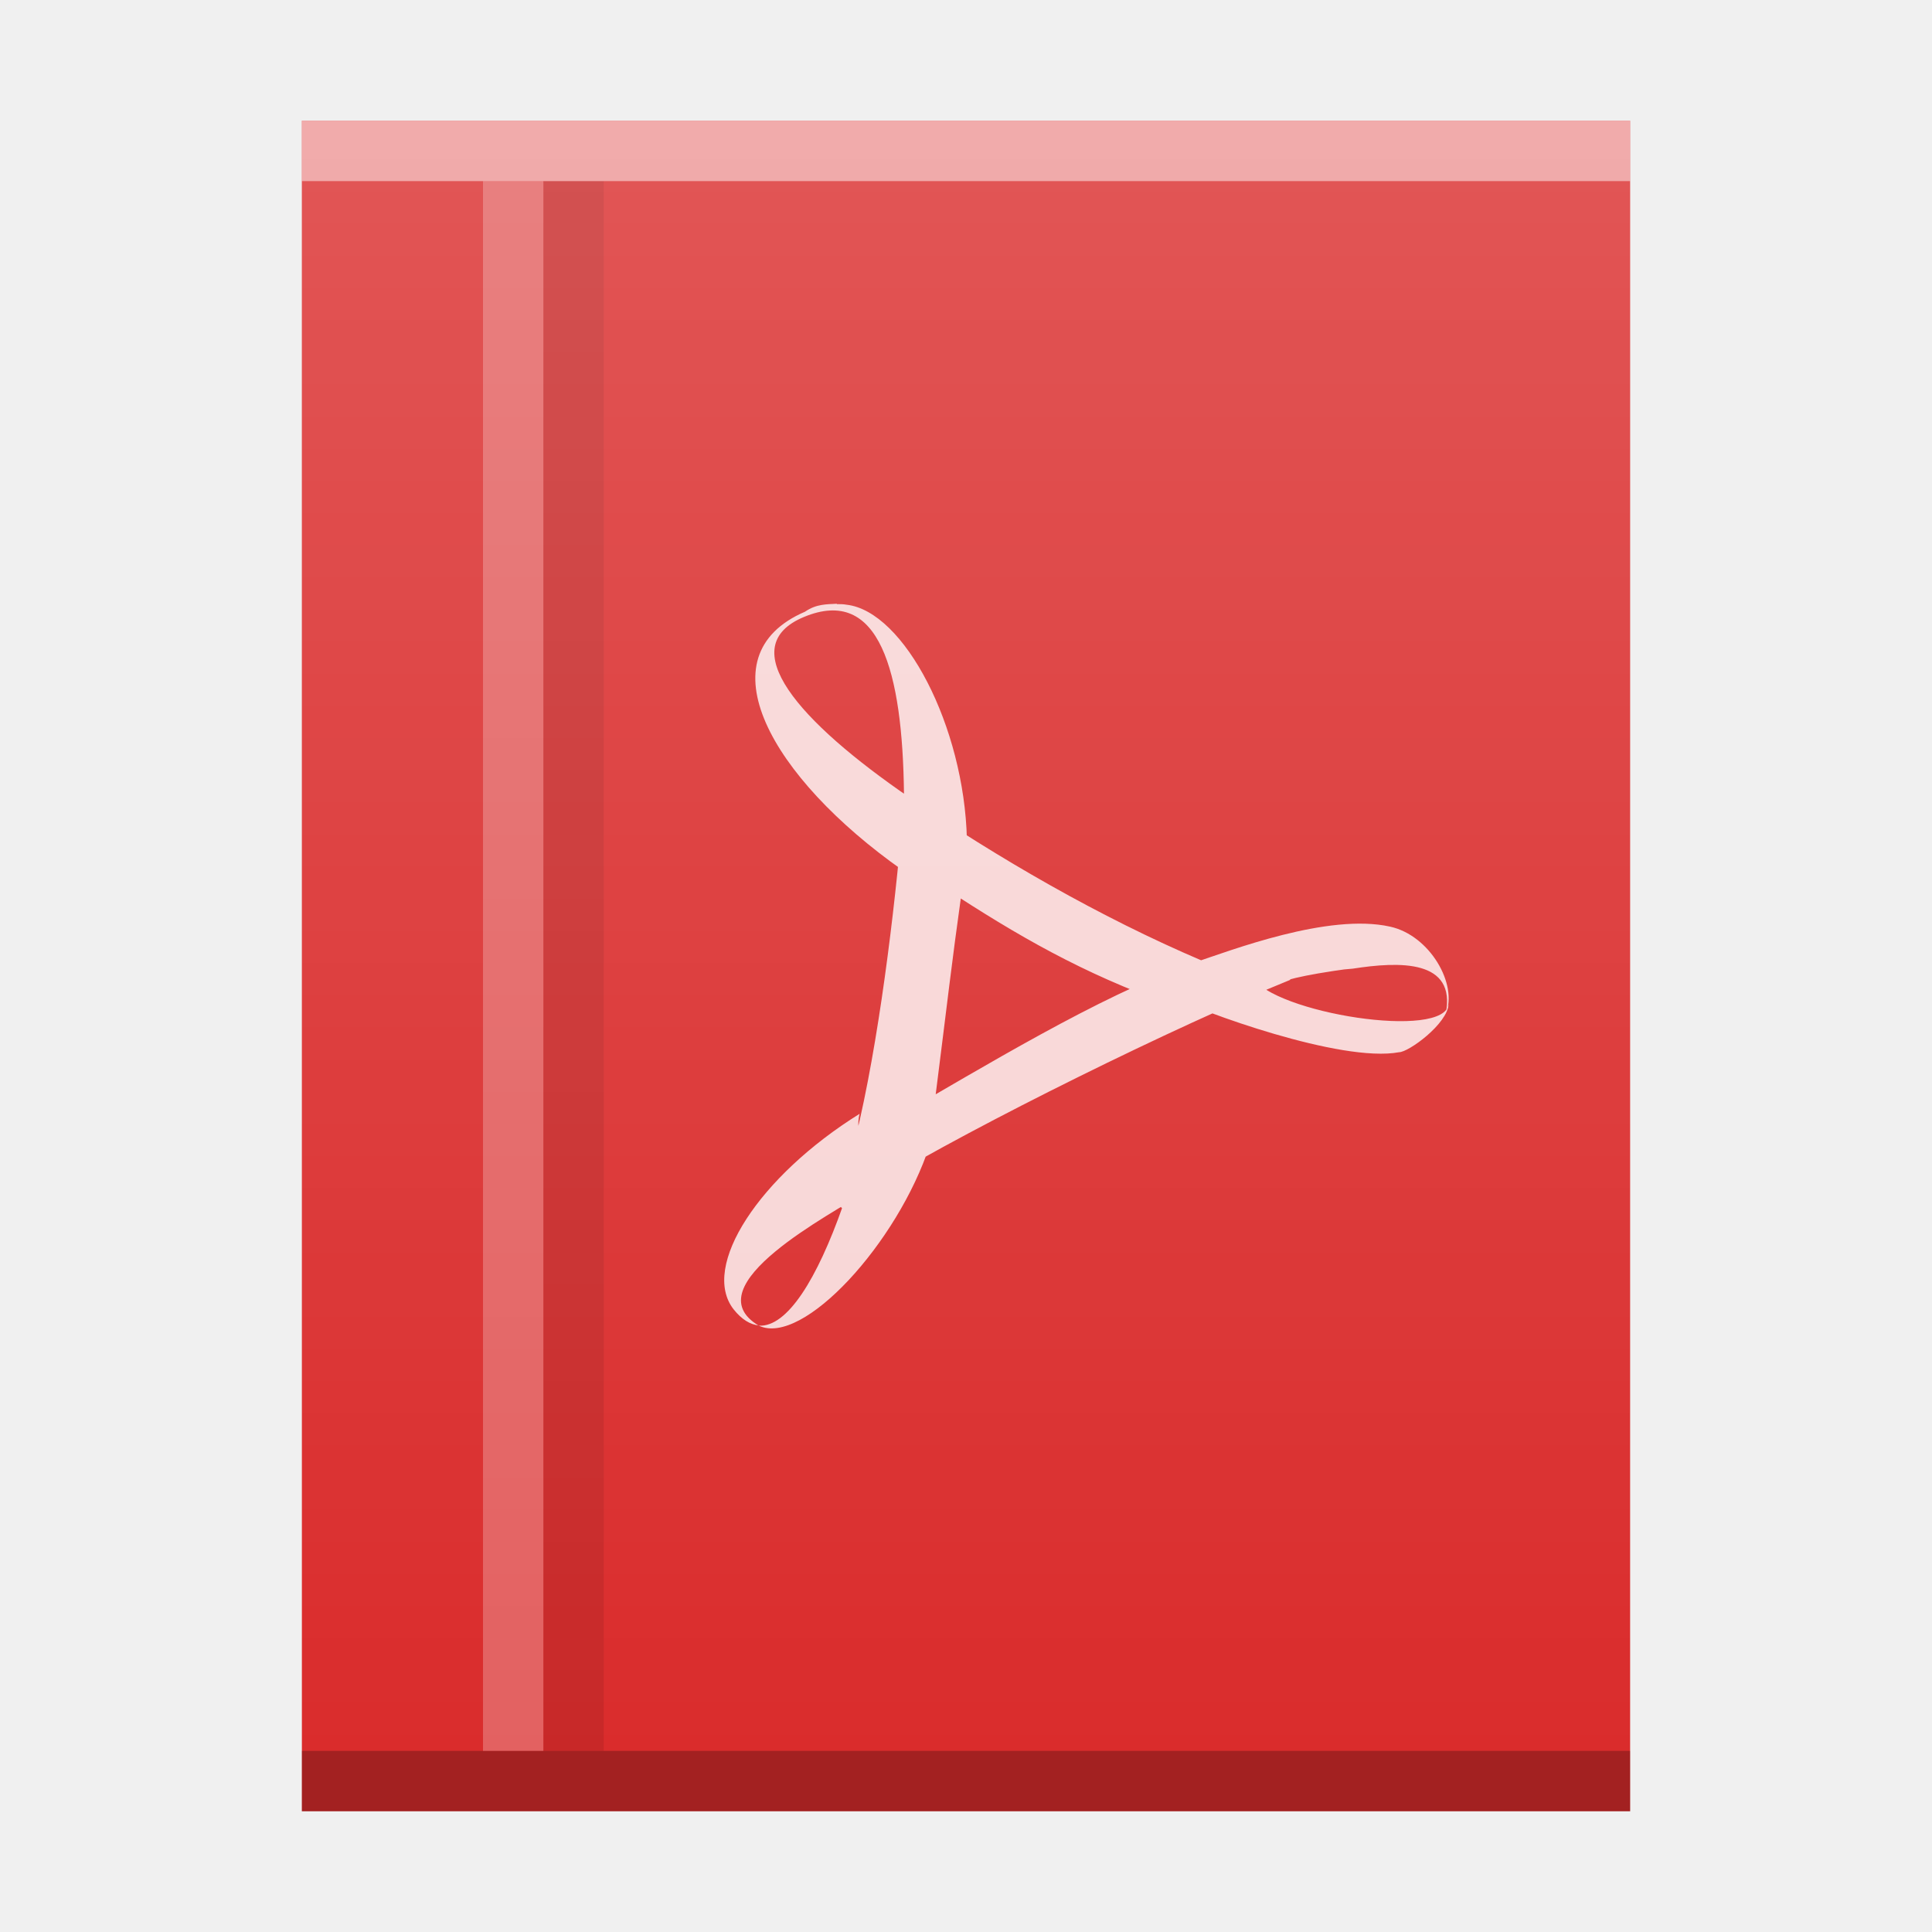
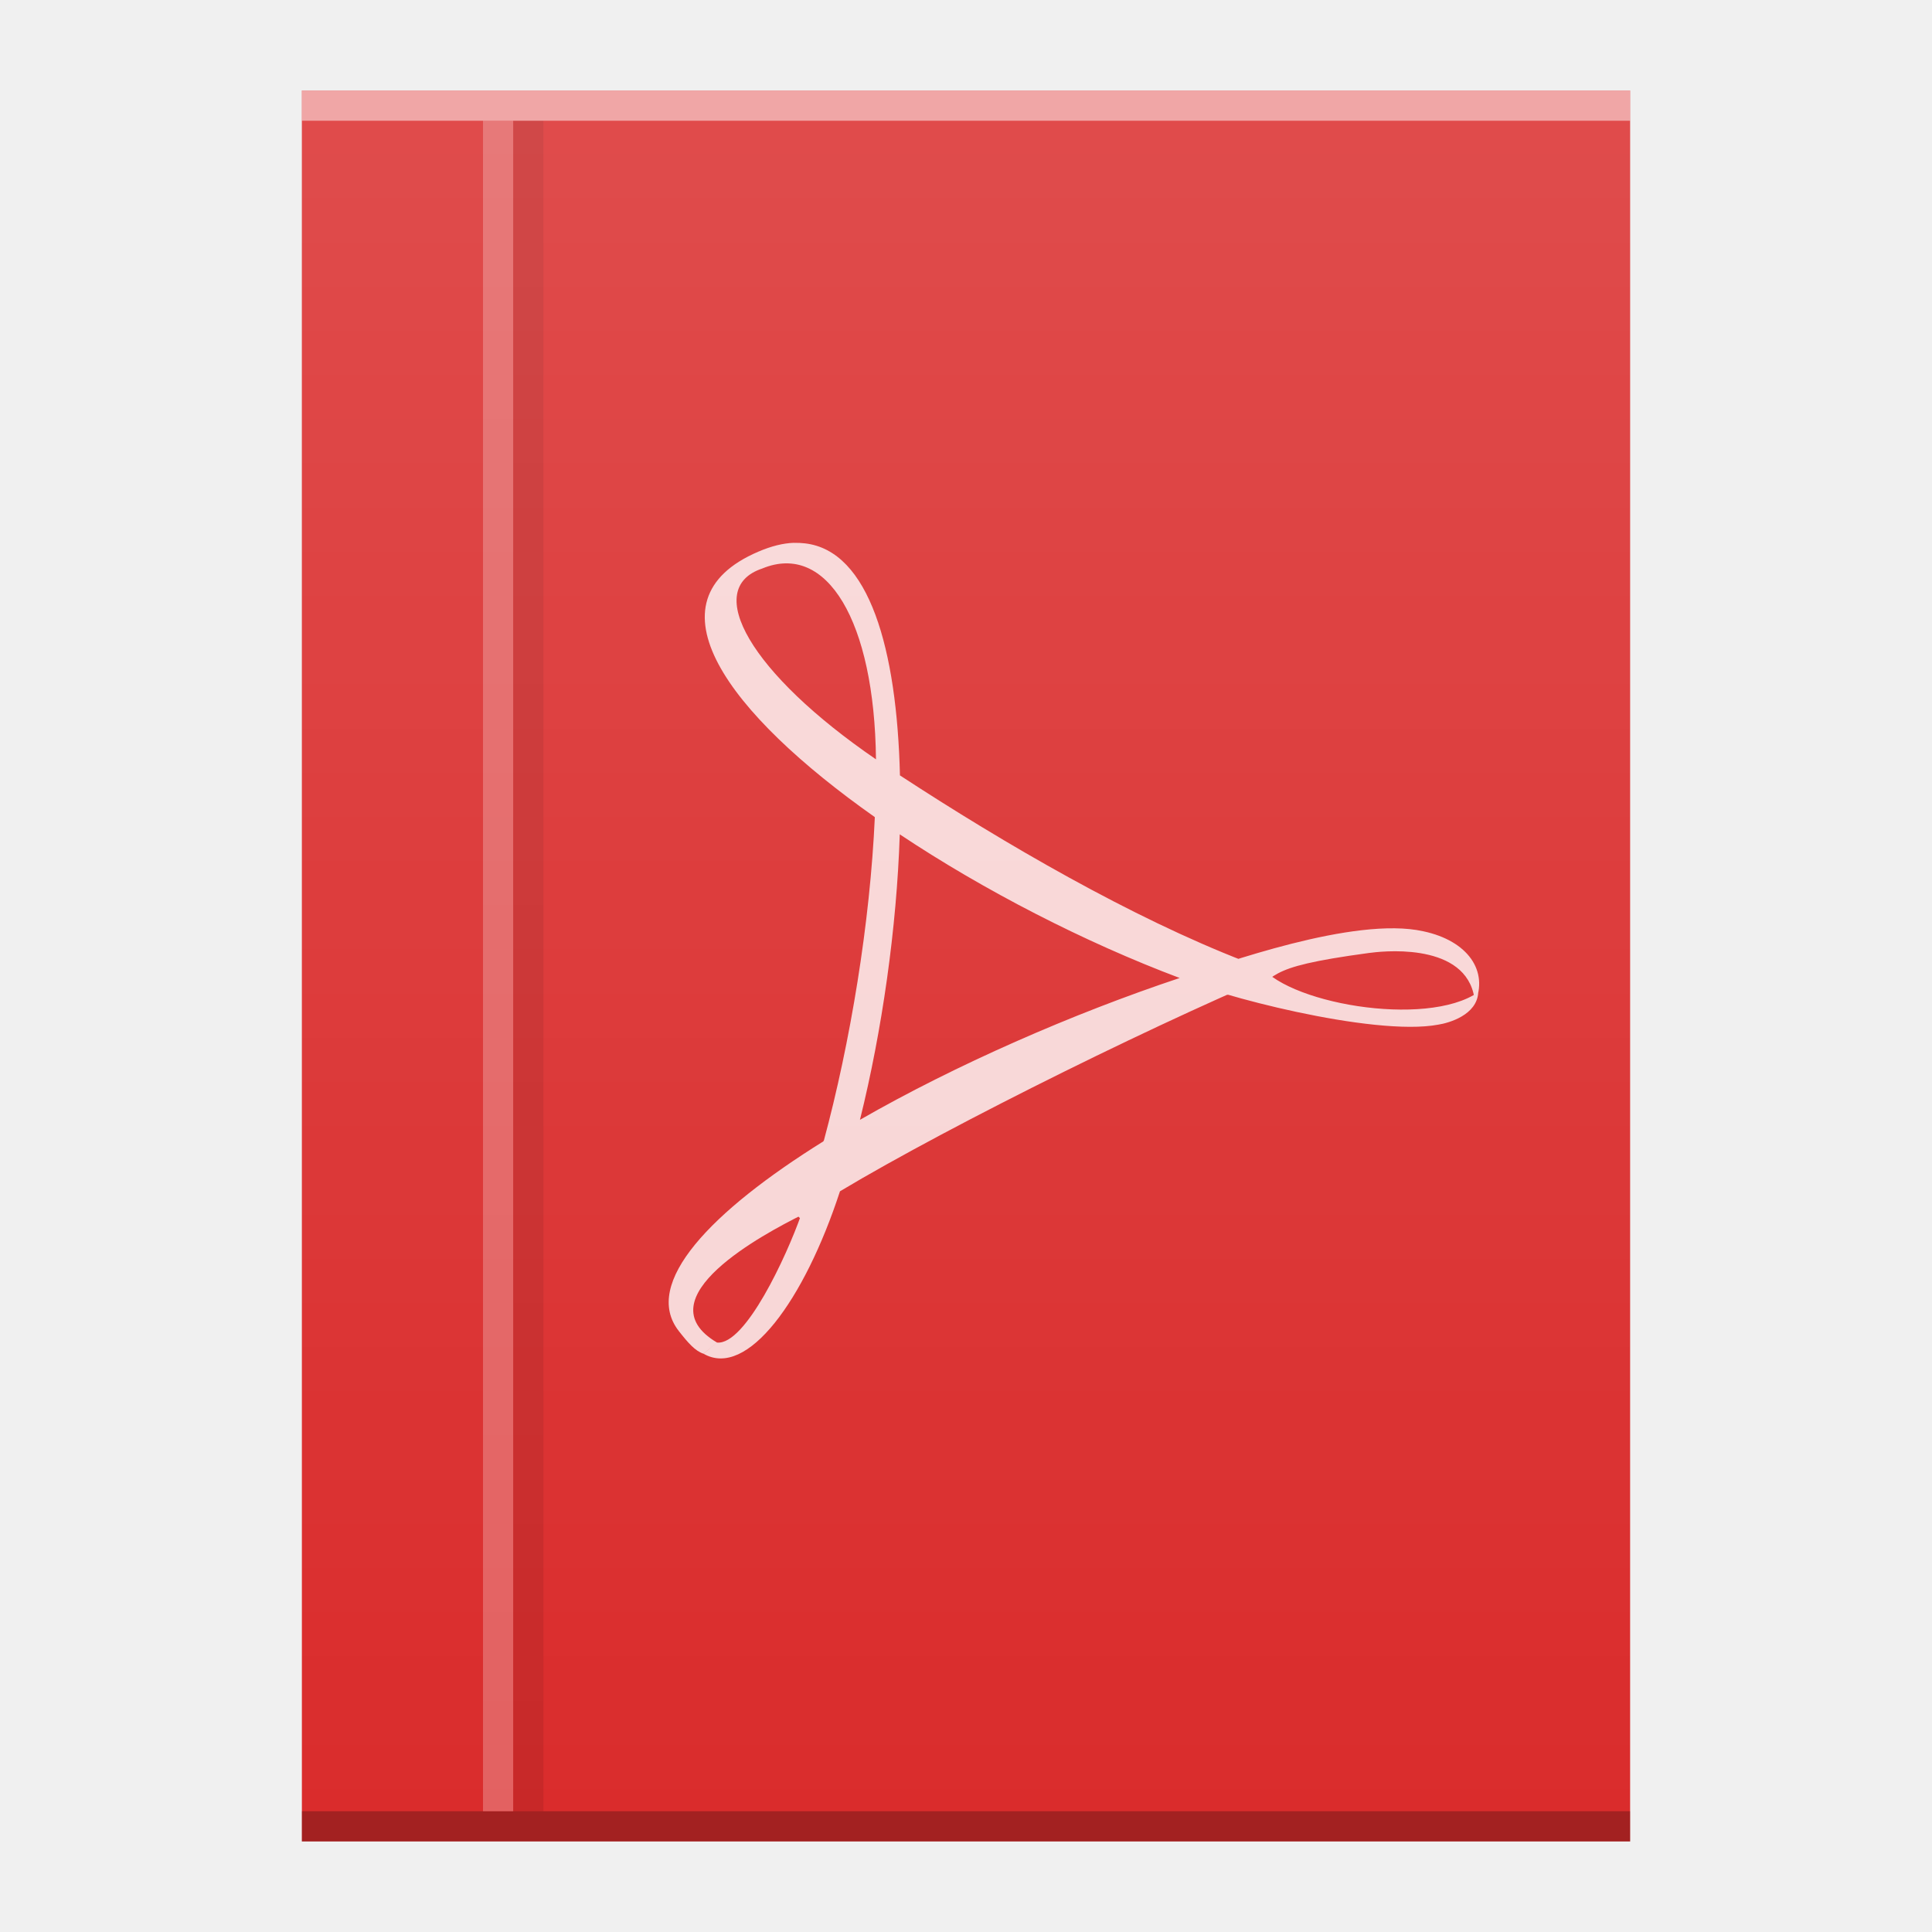
- <svg xmlns="http://www.w3.org/2000/svg" width="32" height="32">
+ <svg xmlns="http://www.w3.org/2000/svg" xmlns:xlink="http://www.w3.org/1999/xlink" width="64" viewBox="0 0 64 64" height="64">
  <defs>
-     <linearGradient id="a" y1="392.36" y2="365.2" x2="0" gradientUnits="userSpaceOnUse" gradientTransform="translate(365.57 152.44)">
+     <linearGradient id="a" y1="392.36" y2="336.36" x2="0" gradientUnits="userSpaceOnUse" gradientTransform="translate(-14-332.36)">
      <stop stop-color="#ffffff" stop-opacity="0" />
-       <stop offset="1" stop-color="#ffffff" stop-opacity=".2" />
+       <stop offset="1" stop-color="#ffffff" stop-opacity=".15" />
    </linearGradient>
+     <path color-rendering="auto" color-interpolation-filters="linearRGB" shape-rendering="auto" image-rendering="auto" text-rendering="auto" id="b" color-interpolation="sRGB" color="#000000" d="m10 3v58h44v-58h-14z" />
  </defs>
-   <g transform="translate(-384.57-515.8)">
-     <g color-rendering="auto" color-interpolation-filters="linearRGB" shape-rendering="auto" image-rendering="auto" text-rendering="auto" color-interpolation="sRGB" color="#000000">
-       <path fill="#da2c2c" d="m389.57 517.8v28h22v-28h-14z" />
-       <rect opacity=".25" x="389.57" y="544.8" width="22" height="1" />
-       <rect opacity=".5" x="389.57" y="517.8" width="22" fill="#ffffff" height="1" />
-     </g>
-     <rect width="1" x="392.57" y="518.8" fill="#ffffff" height="26" fill-opacity=".252" />
-     <g color-rendering="auto" color-interpolation-filters="linearRGB" shape-rendering="auto" image-rendering="auto" text-rendering="auto" color-interpolation="sRGB" color="#000000">
-       <rect x="393.57" y="518.8" fill-opacity=".083" width="1" height="26" />
-       <path opacity=".8" fill="#ffffff" d="m398.43 525.8c-.162.01-.336 0-.527.132-1.705.734-.561 2.747 1.612 4.279.013-.289.133-.917.13-1.194-1.854-1.271-2.939-2.509-1.757-2.999 1.246-.517 1.633.895 1.655 2.944.116.12.92.654 1.042.739-.045-1.869-1.039-3.777-1.993-3.885-.051-.01-.107-.01-.161-.01m1.736 3.252l-.388-.151-.322.217-.065.682.406.312.169.226c1.251.83 2.317 1.469 3.718 1.997l.874.13h.575c.53-.313.214-.433 2.141-.673l-2.171.168c-1.675-.649-3.385-1.582-4.94-2.6m3.822 2.72c.251 0 2.211-.17 2.99-.242.772-.12 1.719-.156 1.54.746.204-.481-.261-1.298-.922-1.442-1.023-.229-2.646.398-3.229.591m.94.25c-.304.12-.999.207-1.327.316.465.241 2.802 1.103 3.766.923.154 0 .805-.468.821-.805-.05.613-2.906.156-3.26-.445m.635.011c-.25-.12-1.422-.114-1.681-.211-1.468.513-3.442 1.719-4.855 2.532l-.409.12c-.079.561-.425.755-.74 1.118l.478.481.374-.613c1.654-.998 4.924-2.611 6.832-3.386m-6.832 3.386c-.202.12-.395.241-.578.361-.424 1.204-.919 2.01-1.391 1.98.729.349 2.301-1.37 2.83-2.986m-2.83 2.986c-1.113-.661 1.243-1.867 1.77-2.217.119-.337-.206-.895-.1-1.292-1.661 1.034-2.643 2.531-2.086 3.24.134.168.276.253.417.265m1.617-2.52c.077-.31 1.103-1.015 1.289-1.123.248-1.954.26-2.147.471-3.666-.126-.12-.902-.725-1.022-.809-.149 1.624-.429 3.824-.826 5.293" />
-       <path fill="url(#a)" d="m389.57 517.8v28h22v-28h-17z" />
+   <use fill="#da2c2c" xlink:href="#b" />
+   <g color-rendering="auto" color-interpolation-filters="linearRGB" shape-rendering="auto" image-rendering="auto" text-rendering="auto" color-interpolation="sRGB" color="#000000">
+     <rect opacity=".25" x="10" y="60" width="44" height="1" />
+     <g fill="#ffffff">
+       <rect opacity=".5" x="10" y="3" width="44" height="1" />
+       <path opacity=".8" d="m26.301 17.981c-.363.013-.752.11-1.179.293-3.813 1.629-1 5.371 3.856 8.793.029-.656.047-1.298.04-1.913-4.147-2.838-5.763-5.656-3.768-6.321 2.139-.885 3.718 1.737 3.768 6.321.26.177.521.351.794.53-.101-4.172-1.016-7.444-3.151-7.685-.114-.013-.239-.02-.36-.016m3.511 7.701l-.497-.788-.631.544-.132.828.832 1.569.418-.201c2.797 1.864 6.138 3.581 9.273 4.76l.931.542 1.287.031c1.186-.703.479-.962 4.789-1.495l-4.856.369c-3.746-1.45-7.94-3.887-11.417-6.159m9.343 6.692c.562.045 4.52-.647 6.264-.815.667-.087 3.31-.277 3.444 1.67.456-1.061-.23-2.066-1.71-2.381-2.287-.512-6.693 1.103-7.998 1.526m2.526-.492c-.68.244-1.828.219-2.562.517 1.041.533 6.371 1.947 8.528 1.542.345-.054 1.289-.316 1.325-1.076-1.728 1.201-6.498.358-7.291-.982m1.421.022c-.559-.179-3.444.709-4.02.49-3.547 1.182-7.432 2.883-10.591 4.698l-.915.181-.707 1.262-.949 1.235 1.07 1.065.837-1.374c3.699-2.218 11.01-5.83 15.277-7.56m-15.277 7.56c-.452.271-.884.539-1.293.799-.474 1.345-1.84 4.302-2.778 4.211 0 0-.172.143-.446.371 1.441.828 3.335-1.76 4.518-5.381m-4.072 5.01c-2.488-1.468 1.599-3.621 2.778-4.211.266-.759.517-1.582.754-2.46-3.715 2.312-6.04 4.709-4.796 6.293.3.383.539.659.816.748m3.979-7.04c.385-.239.79-.474 1.204-.712.732-2.952 1.217-6.347 1.318-9.458-.282-.188-.557-.378-.826-.568-.157 3.502-.808 7.457-1.694 10.738" />
    </g>
  </g>
+   <rect width="1" x="16" y="4" fill="#ffffff" height="56" fill-opacity=".252" />
+   <rect color-interpolation-filters="linearRGB" x="17" y="4" fill-opacity=".083" color="#000000" image-rendering="auto" color-rendering="auto" width="1" color-interpolation="sRGB" text-rendering="auto" height="56" shape-rendering="auto" />
+   <use fill="url(#a)" xlink:href="#b" />
</svg>
